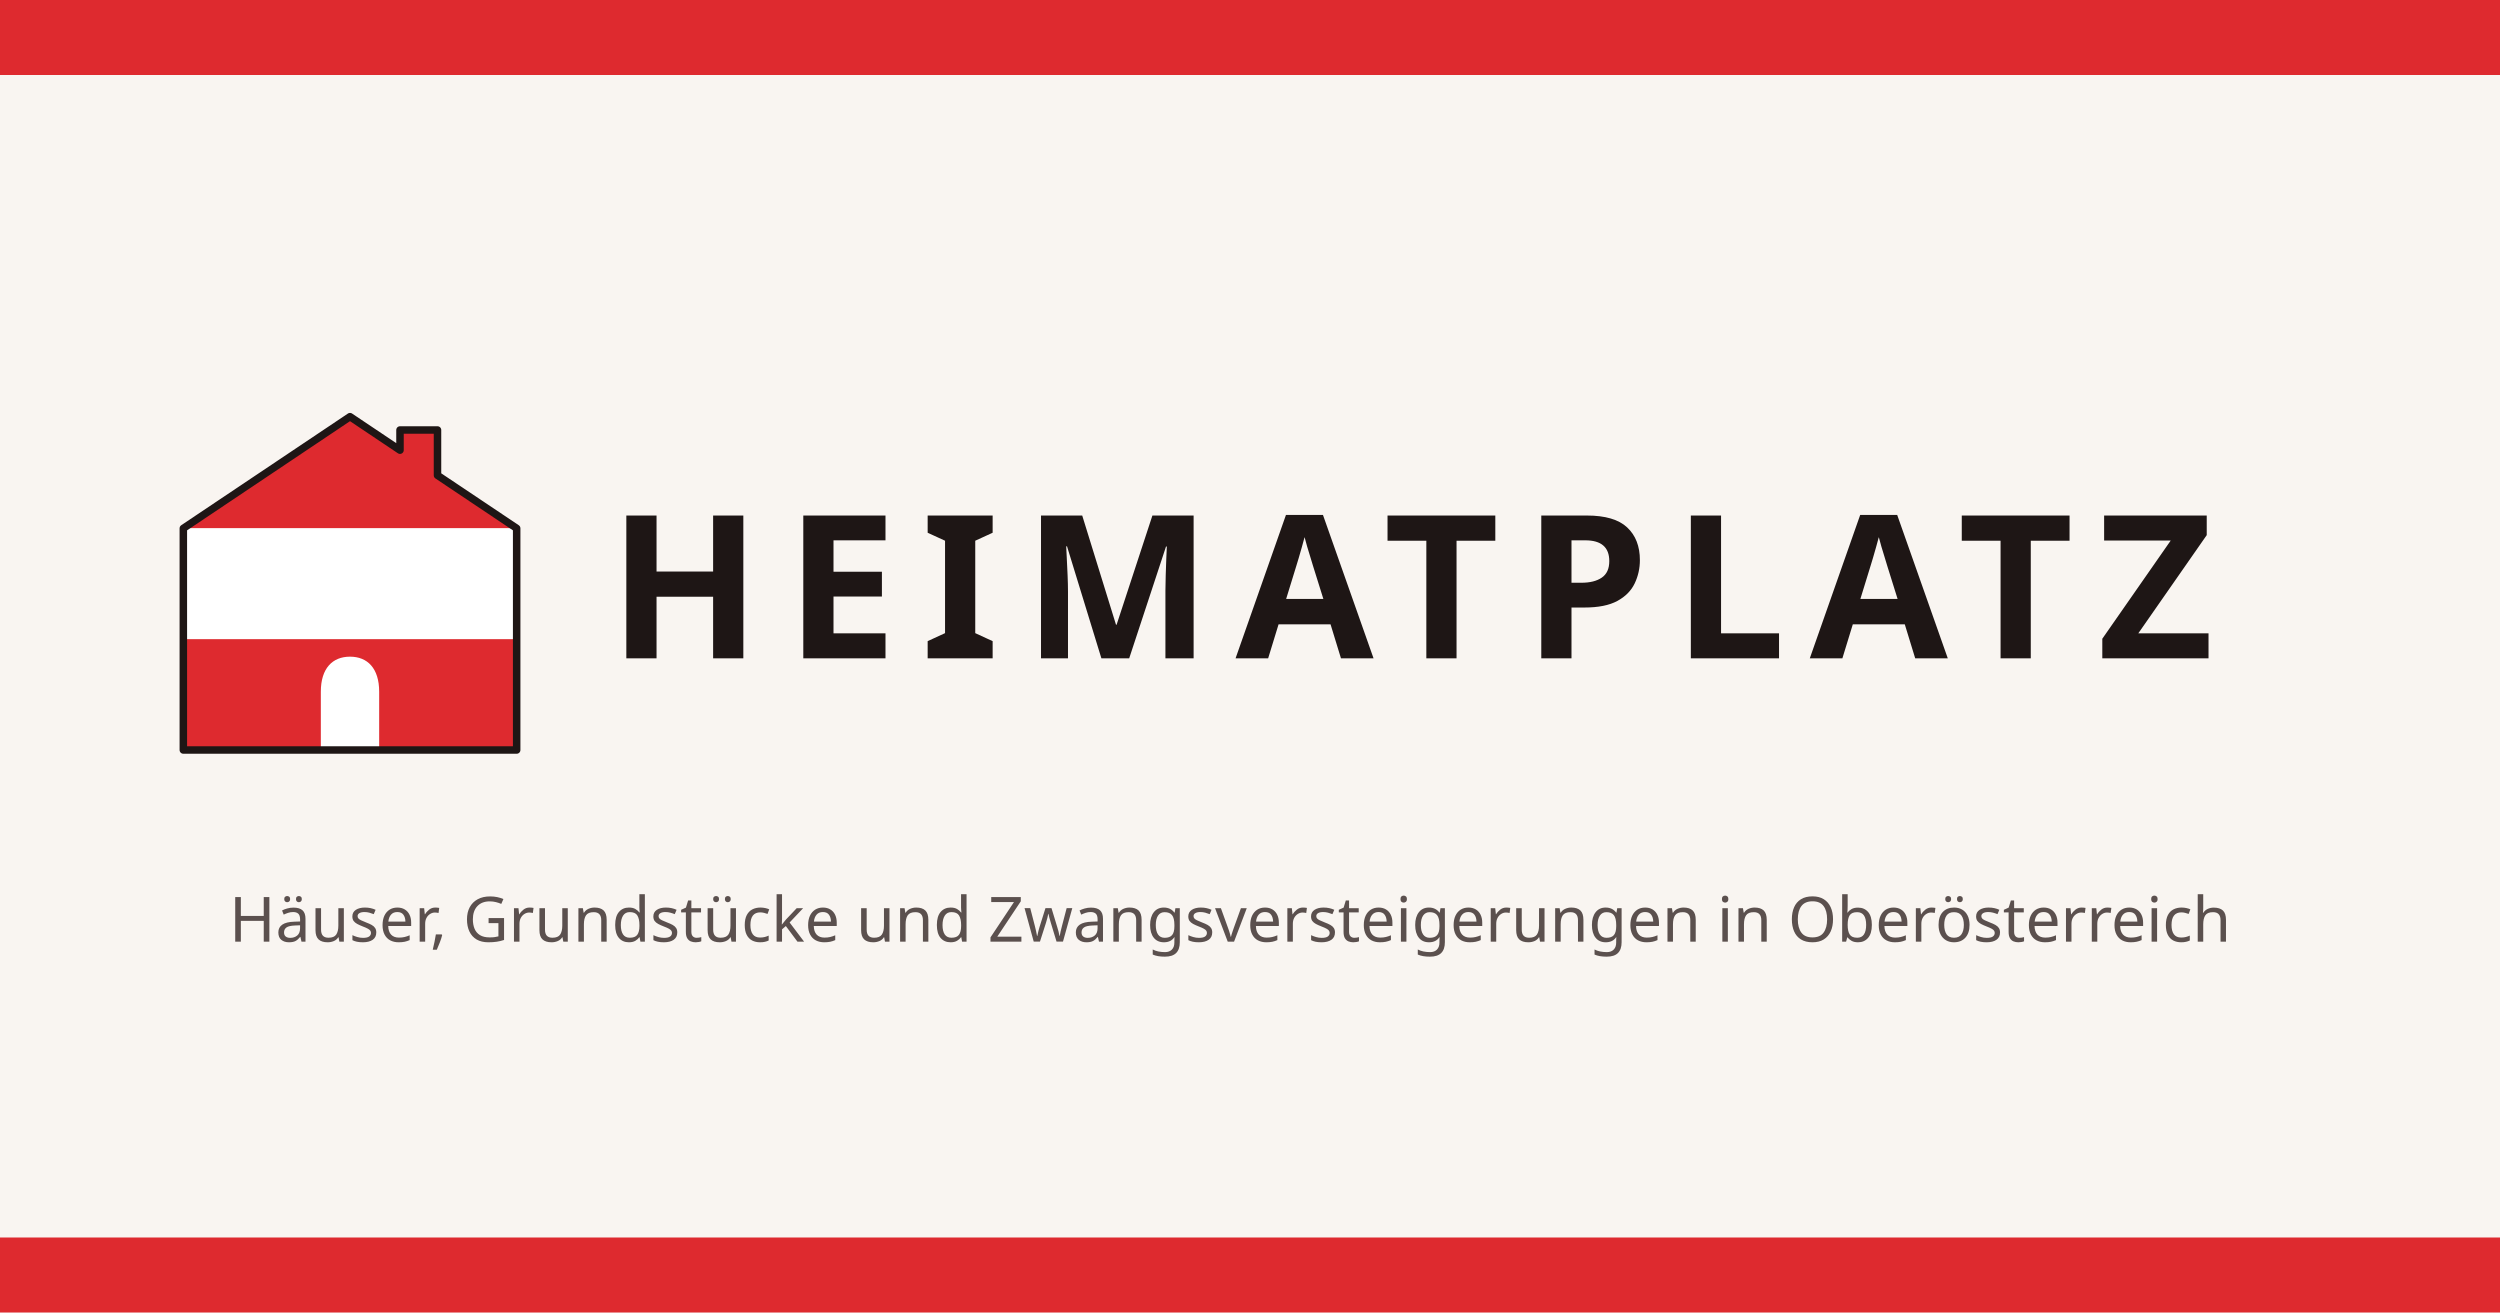
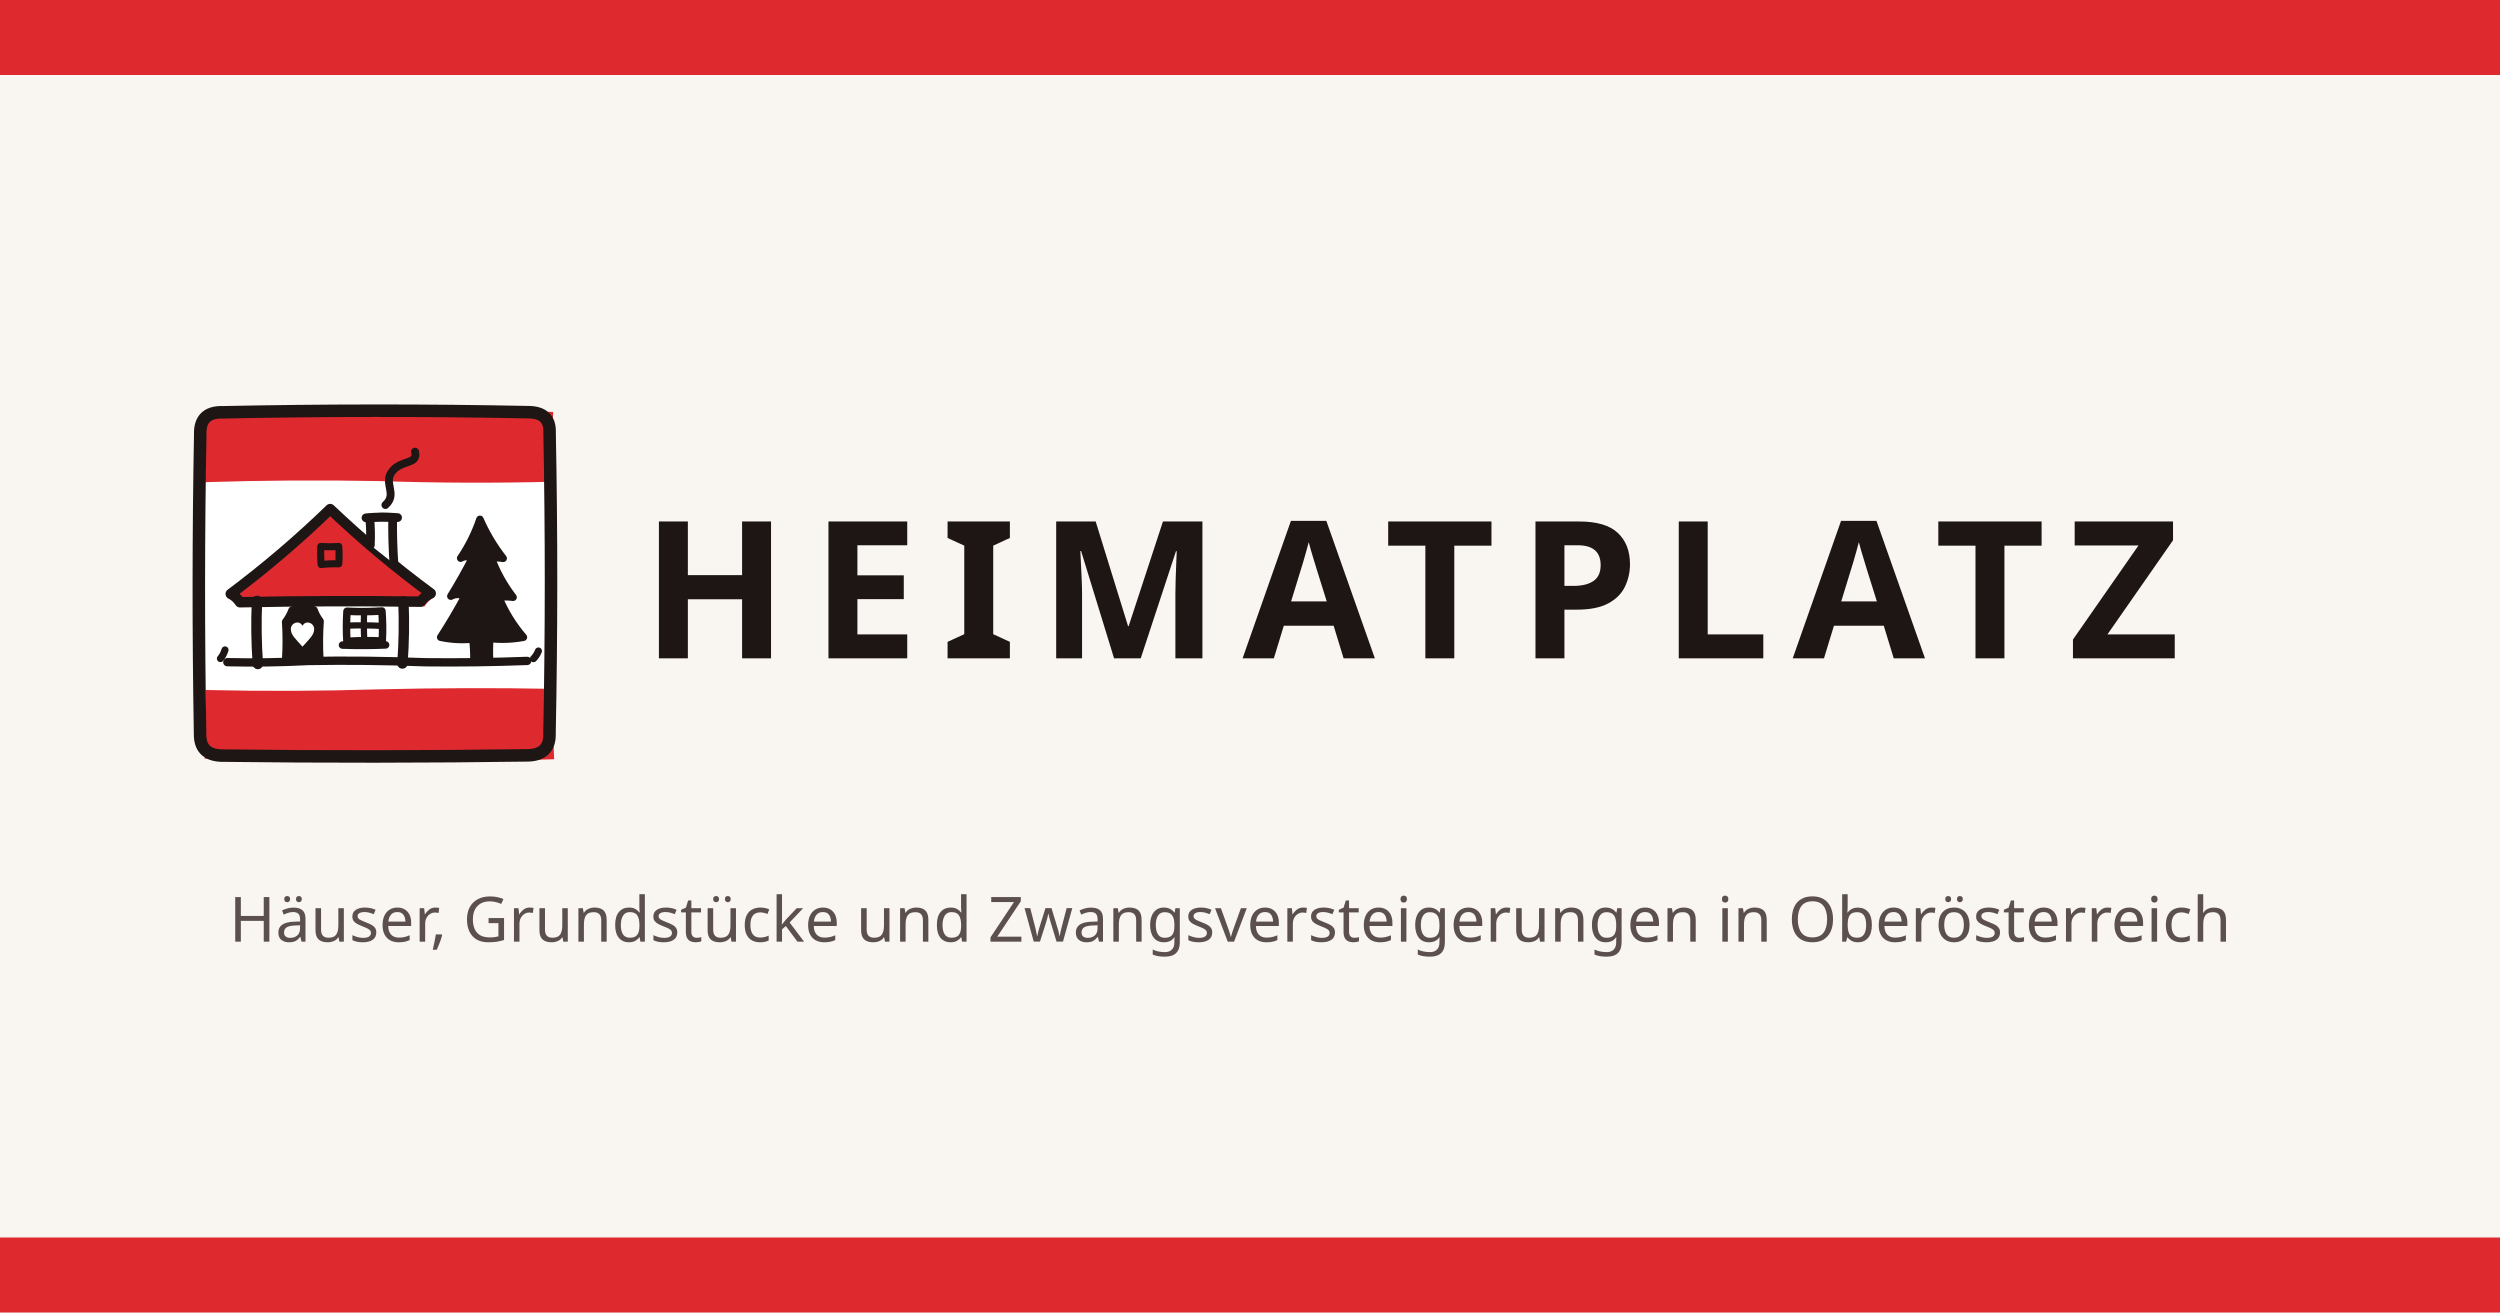
<svg xmlns="http://www.w3.org/2000/svg" width="1200" height="630" viewBox="0 0 1200 630">
  <rect width="1200" height="630" fill="#f9f5f1" />
  <rect width="1200" height="36" fill="#de2a2f" />
  <rect y="594" width="1200" height="36" fill="#de2a2f" />
-   <g transform="translate(84,196) scale(4)">
-     <path fill="#de2a2f" d="M24 5 L30 9.02 V6.6 H34.5 V12.04 L44 18.4 H4 Z" transform="translate(-3,-4)" />
-     <path fill="#ffffff" d="M4 18.4 H44 V31.7 H4 Z" transform="translate(-3,-4)" />
-     <path fill="#de2a2f" d="M4 31.7 H44 V45 H4 Z" transform="translate(-3,-4)" />
-     <path fill="#ffffff" d="M20.5 45 V38 C20.5 35.2 21.9 33.8 24 33.8 C26.1 33.8 27.5 35.2 27.5 38 V45 Z" transform="translate(-3,-4)" />
-     <path fill="none" stroke="#1e1615" stroke-width="0.9" stroke-linejoin="round" d="M24 5 L30 9.02 V6.6 H34.5 V12.04 L44 18.4 V45 H4 V18.4 Z" transform="translate(-3,-4)" />
+   <g transform="translate(84,184) scale(4)">
+     <path fill="#ffffff" d="M5.48 3.33 Q24 3.1 42.51 3.43 Q45.05 3.45 45 5.98 Q45.3 24 44.99 41.94 Q45.05 44.55 42.41 44.64 Q24 44.9 5.54 44.54 Q2.95 44.55 3.04 42 Q2.7 24 2.95 5.97 Q2.95 3.45 5.55 3.41Z" />
+     <g fill="#de2a2f" transform="translate(0.5 0.35)">
+       <path d="M3.18 3.09 Q13.55 3.41 23.92 3.17 Q34.4 2.91 44.88 3.08 Q44.72 7.27 44.8 11.46 Q34.38 11.72 23.97 11.38 Q13.53 11.18 3.09 11.51 Q3.26 7.3 3.18 3.09Z" />
+       <path d="M3.15 36.45 Q13.56 36.69 23.96 36.37 Q34.39 36.12 44.81 36.31 Q44.79 40.54 45 44.76 Q34.46 45.09 23.93 44.83 Q13.5 44.5 3.06 44.69 Q3.22 40.57 3.15 36.45Z" />
+       <path d="M18.65 15.12 Q24.92 19.86 30.61 25.29 Q29.89 25.71 29.44 26.42 Q18.57 26.21 7.69 26.31 Q7.31 25.66 6.64 25.31 Q12.36 19.87 18.65 15.12Z" />
+     </g>
+     <g stroke="#1e1615" stroke-linecap="round" stroke-linejoin="round" fill="none">
+       <path stroke-width="1.5" d="M5.55 3.48 Q24 3.1 42.34 3.46 Q45.05 3.45 44.95 5.91 Q45.3 24 44.94 41.95 Q45.05 44.55 42.41 44.64 Q24 44.9 5.5 44.67 Q2.95 44.55 3.01 42.03 Q2.7 24 3.03 6.11 Q2.95 3.45 5.63 3.47Z" />
+       <path stroke-width="1.25" fill="#ffffff" fill-opacity="0" d="M6.69 25.27 Q12.98 20.56 18.62 15.09 Q24.34 20.53 30.69 25.21 Q29.95 25.55 29.46 26.2 Q18.63 26.05 7.8 26.27 Q7.38 25.62 6.69 25.27Z" />
+       <path stroke-width="1.25" d="M9.84 26.11 Q9.67 29.9 9.94 33.68 M27.41 26.15 Q27.57 29.89 27.29 33.62" />
+       <path stroke-width="1.05" fill="#ffffff" d="M23.44 19.41 Q23.52 17.78 23.37 16.16 Q24.74 15.99 26.12 16.12 Q26.08 18.89 26.27 21.65" />
+       <path stroke-width="1.05" d="M22.92 16.14 Q24.81 15.95 26.71 16.11" />
+       <path stroke-width="0.95" d="M25.25 14.6 C26.8 13.2 24.8 11.9 26.2 10.4 C27.3 9.2 29.2 9.7 28.8 8.2" />
+       <path stroke-width="0.9" fill="#1e1615" d="M13.28 33.16 Q13.43 30.89 13.28 28.62 Q13.77 27.98 14.05 27.22 Q14.74 27.02 15.35 26.64 Q15.98 27.01 16.68 27.2 Q16.94 27.93 17.41 28.55 Q17.25 30.85 17.38 33.15 Q15.33 33.16 13.28 33.16Z" />
+       <path stroke="none" fill="#ffffff" d="M15.3 31.6 C14.5 30.7 13.9 30.2 13.9 29.5 C13.9 29.0 14.3 28.7 14.7 28.7 C15.0 28.7 15.2 28.9 15.3 29.1 C15.4 28.9 15.6 28.7 15.9 28.7 C16.3 28.7 16.7 29.0 16.7 29.5 C16.7 30.2 16.1 30.7 15.3 31.6Z" />
+       <path stroke-width="0.9" d="M20.64 27.35 Q22.74 27.46 24.83 27.32 Q24.97 29.12 24.87 30.92 Q22.75 30.82 20.63 30.96 Q20.52 29.16 20.64 27.35Z" />
+       <path stroke-width="0.75" d="M22.7 27.42 Q22.62 29.1 22.71 30.78 M20.79 29.07 Q22.72 29 24.66 29.1" />
+       <path stroke-width="0.9" d="M20.1 31.41 Q22.69 31.5 25.27 31.39" />
+       <path stroke-width="0.85" d="M17.5 19.57 Q18.57 19.65 19.65 19.57 Q19.73 20.61 19.65 21.66 Q18.59 21.62 17.54 21.75 Q17.44 20.66 17.5 19.57Z" />
+       <path stroke-width="0.9" fill="#1e1615" d="M36.59 16.32 Q37.69 18.84 39.38 21 Q38.67 20.88 37.96 20.97 Q38.91 23.51 40.57 25.67 Q39.71 25.55 38.85 25.67 Q39.95 28.31 41.81 30.47 Q39.8 30.84 37.78 30.62 Q37.68 31.91 37.75 33.21 Q36.81 33.05 35.87 33.1 Q35.88 31.88 35.74 30.68 Q33.79 30.87 31.88 30.47 Q33.43 28.08 34.78 25.57 Q33.95 25.1 33.1 25.54 Q34.47 23.32 35.67 20.99 Q34.98 20.59 34.28 20.98 Q35.75 18.81 36.59 16.32Z" />
+       <path stroke-width="1.0" d="M6.28 33.46 Q11.14 33.57 15.99 33.32 Q23 33.2 30.01 33.47 Q36.14 33.54 42.26 33.31" />
+       <path stroke-width="0.85" d="M5.45 33.03 Q5.83 32.57 6 31.99 M43.02 33.04 Q43.41 32.64 43.61 32.12" />
+     </g>
  </g>
-   <text x="292" y="316" fill="#1e1615" font-family="'Schibsted Grotesk', sans-serif" font-size="96" font-weight="800" letter-spacing="11.5">HEIMATPLATZ</text>
+   <text x="308" y="316" fill="#1e1615" font-family="'Schibsted Grotesk', sans-serif" font-size="92" font-weight="800" letter-spacing="11">HEIMATPLATZ</text>
  <text x="110" y="452" fill="#5b504e" font-family="'Schibsted Grotesk', sans-serif" font-size="30" font-weight="500">Häuser, Grundstücke und Zwangsversteigerungen in Oberösterreich</text>
</svg>
